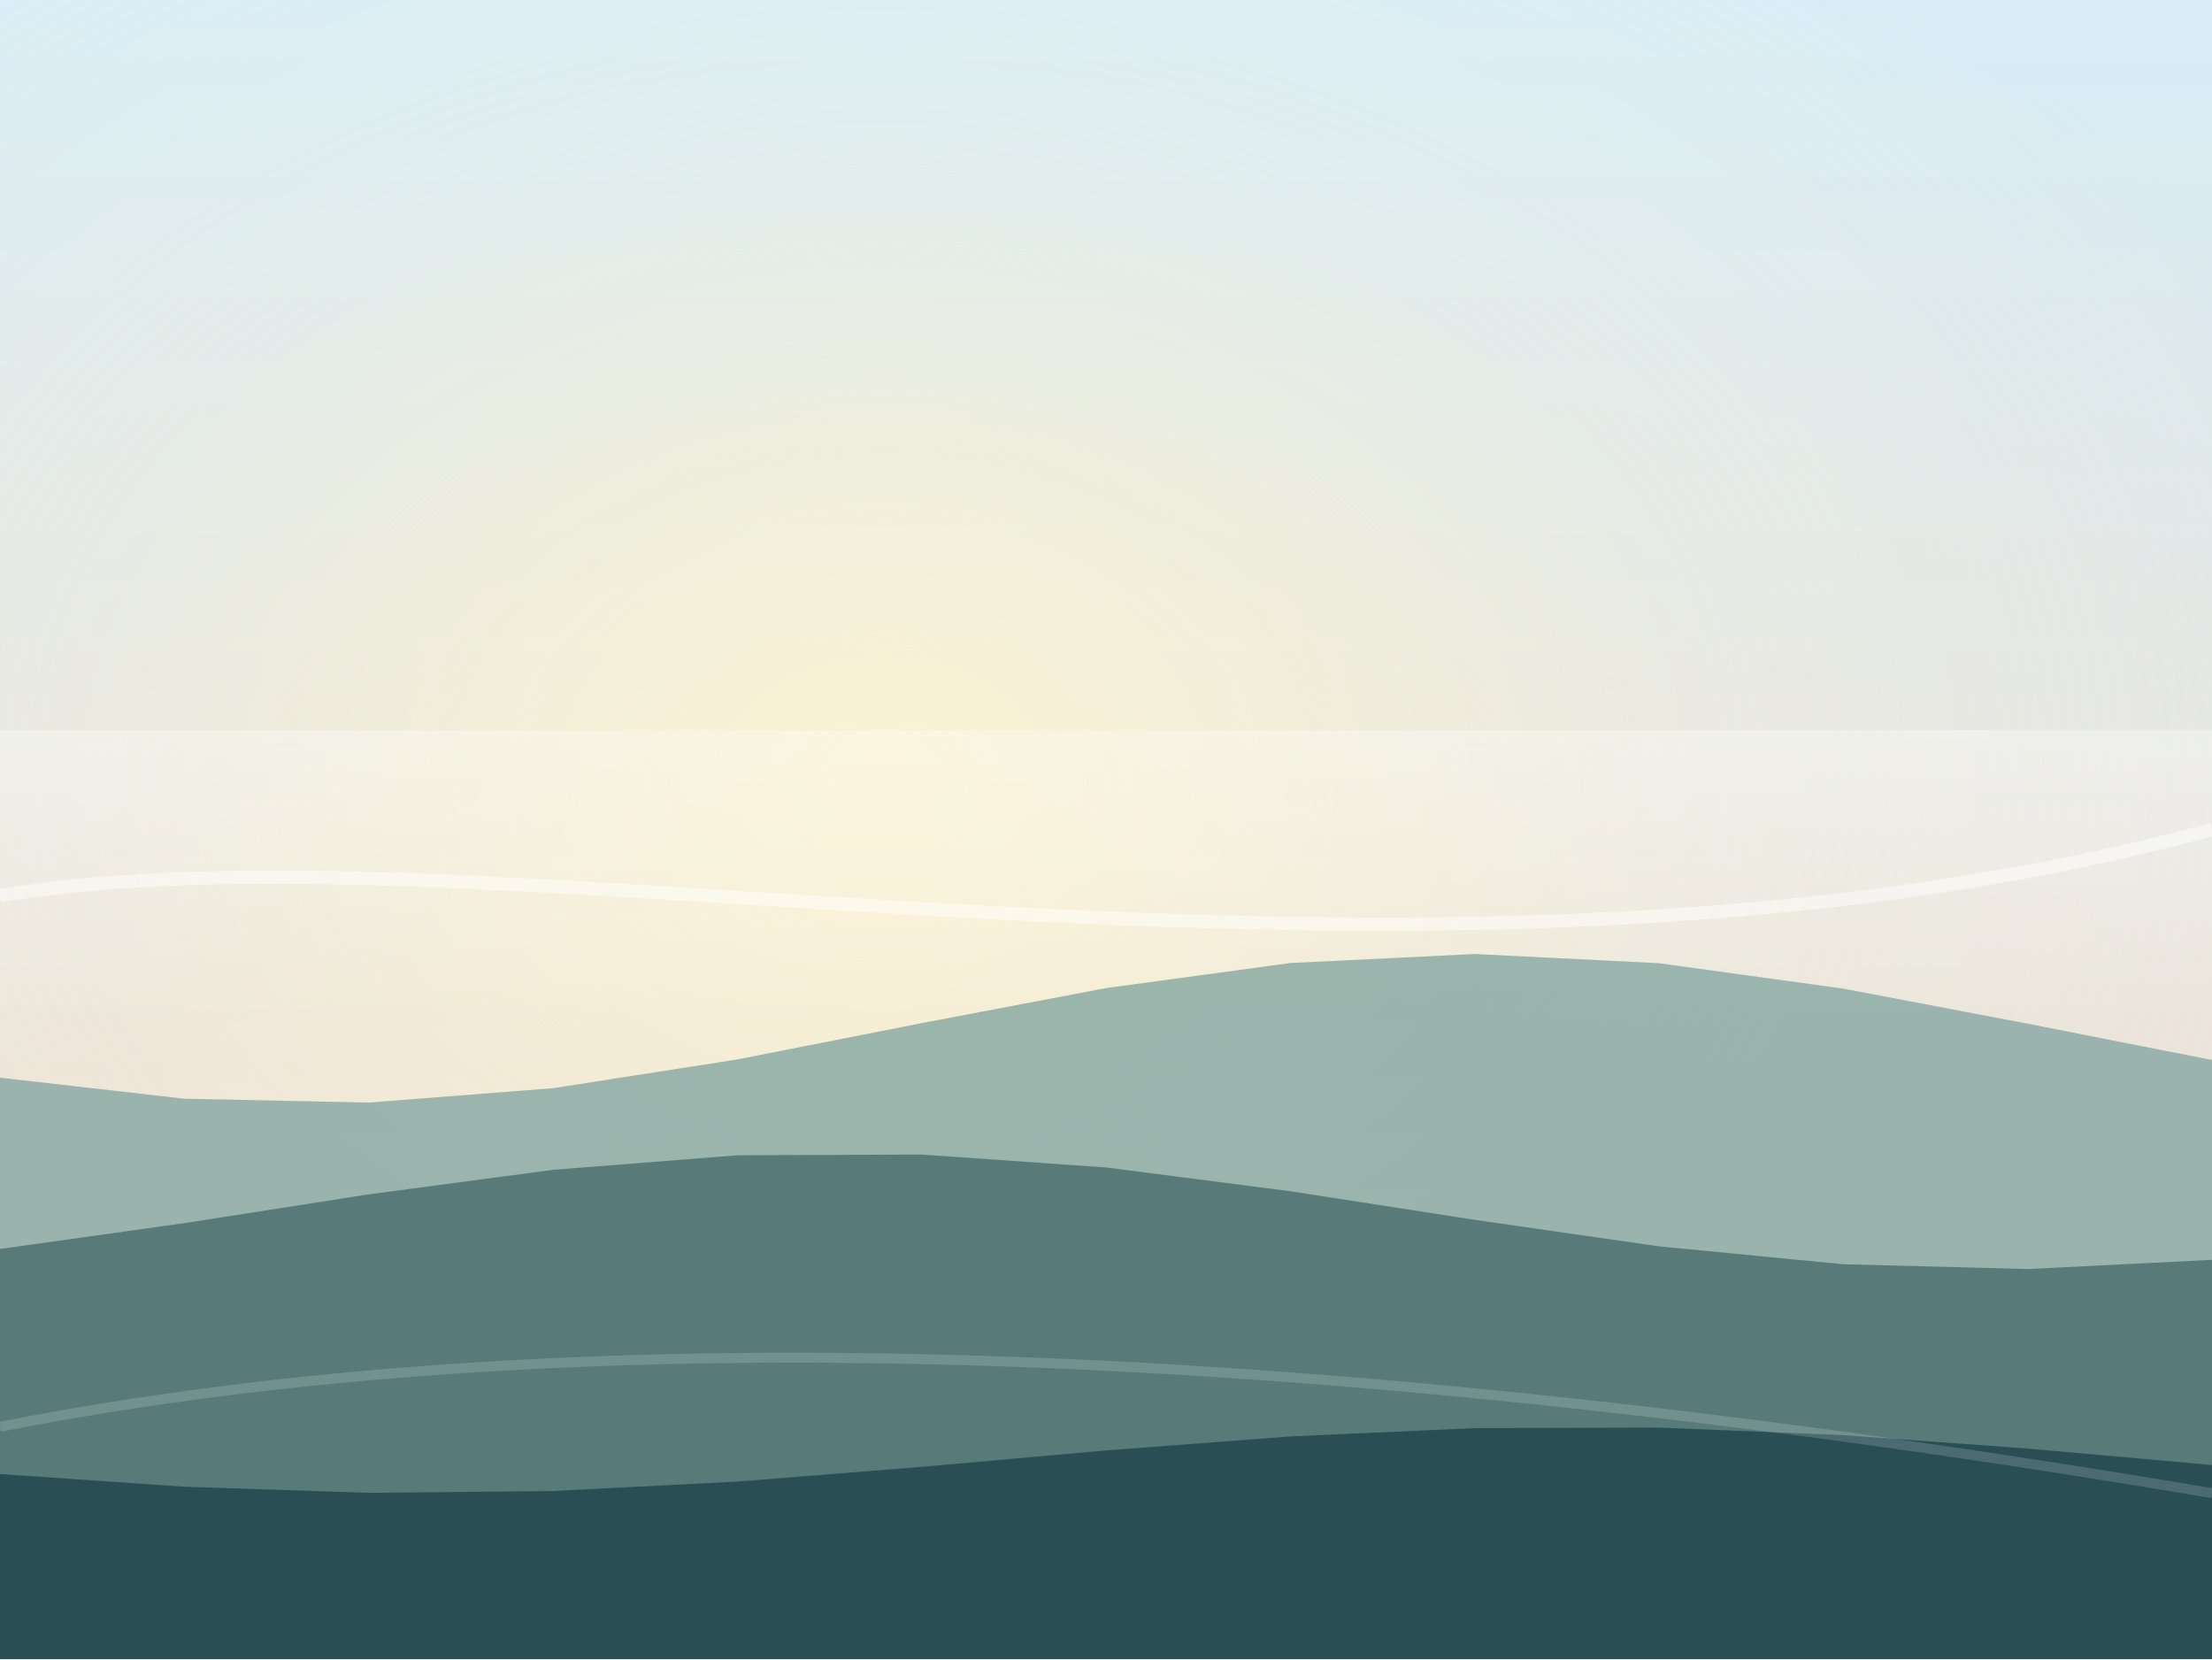
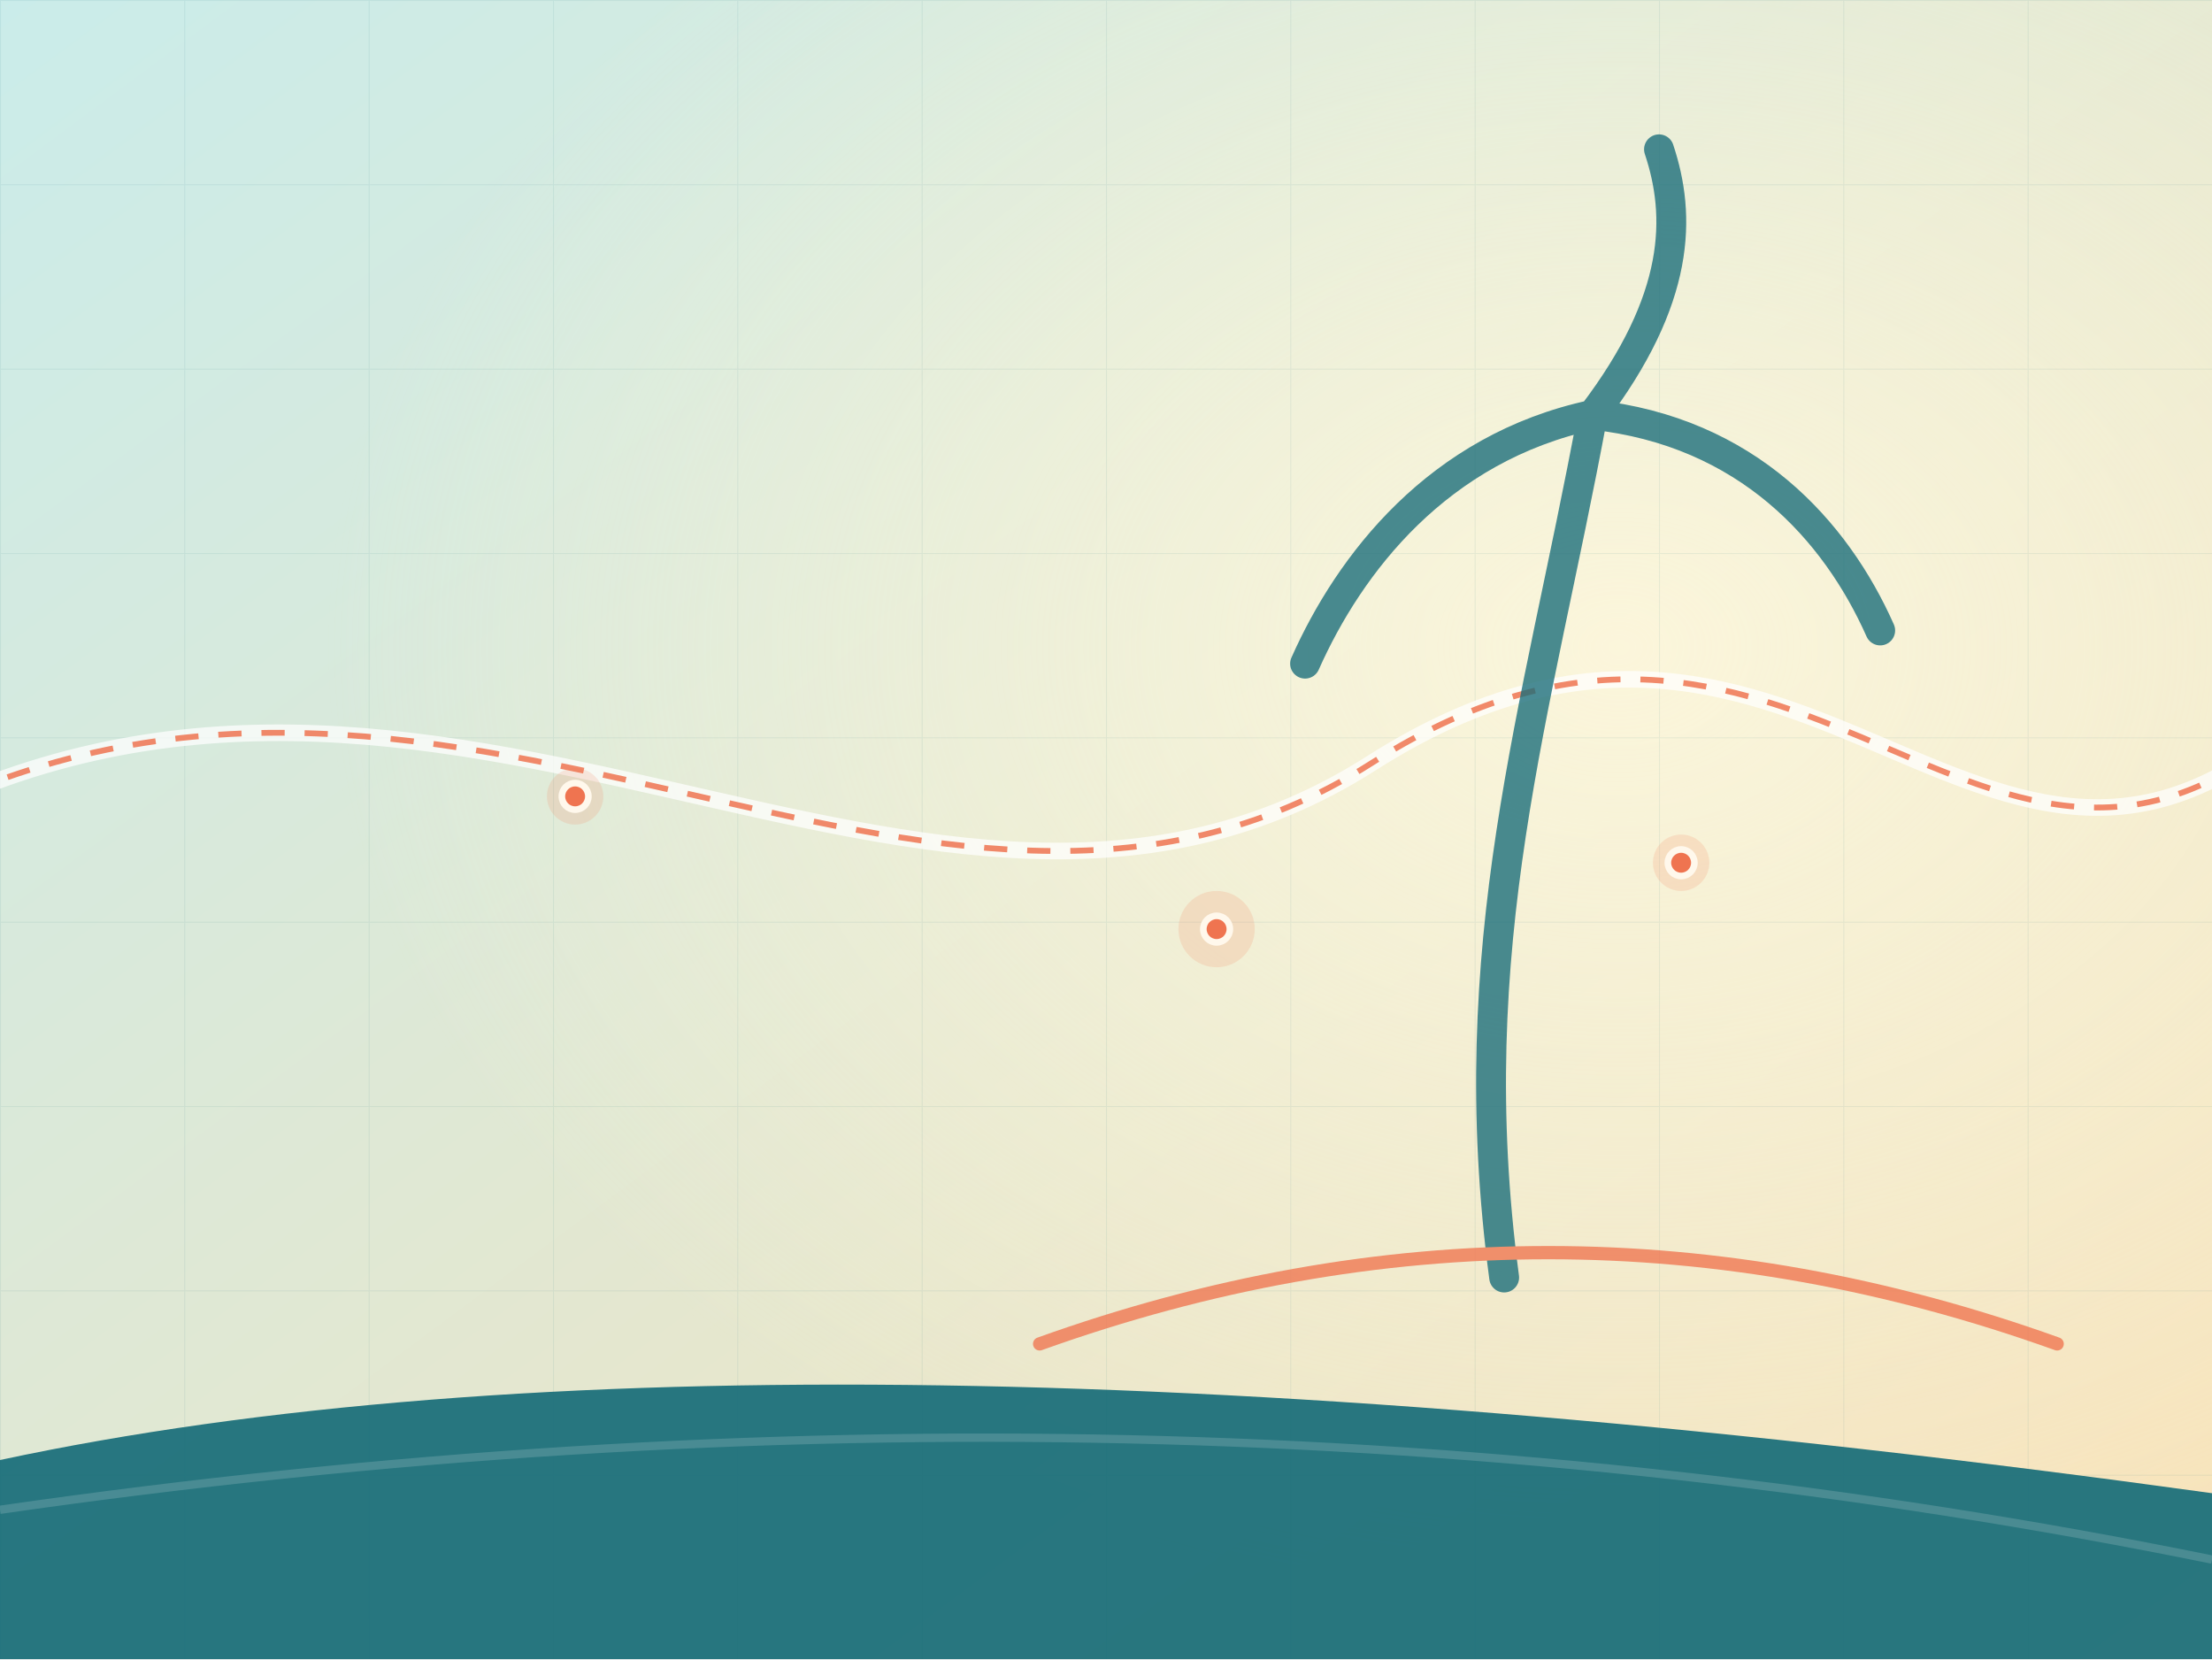
- <svg xmlns="http://www.w3.org/2000/svg" viewBox="0 0 1200 900" width="1200" height="900" role="img" aria-label="여행 사진 자리표시자">
+ <svg xmlns="http://www.w3.org/2000/svg" viewBox="0 0 1200 900" width="1200" height="900" role="img" aria-label="여행 기록 일러스트레이션">
  <defs>
-     <linearGradient id="sky" x1="0" y1="0" x2="0" y2="1">
-       <stop offset="0%" stop-color="#d8edf7" />
-       <stop offset="100%" stop-color="#f6dfcc" />
+     <linearGradient id="sky" x1="0" y1="0" x2="1" y2="1">
+       <stop offset="0%" stop-color="#caecea" />
+       <stop offset="100%" stop-color="#fae3b9" />
    </linearGradient>
-     <radialGradient id="glow" cx="40%" cy="47%" r="68%">
-       <stop offset="0%" stop-color="#fff5cf" stop-opacity="0.82" />
-       <stop offset="55%" stop-color="#fff5cf" stop-opacity="0.16" />
-       <stop offset="100%" stop-color="#fff5cf" stop-opacity="0" />
+     <radialGradient id="light" cx="73%" cy="39%" r="58%">
+       <stop offset="0%" stop-color="#fff8dd" stop-opacity="0.86" />
+       <stop offset="100%" stop-color="#fff8dd" stop-opacity="0" />
    </radialGradient>
-     <linearGradient id="haze" x1="0" y1="0" x2="0" y2="1">
-       <stop offset="0%" stop-color="#ffffff" stop-opacity="0.3" />
-       <stop offset="100%" stop-color="#ffffff" stop-opacity="0" />
-     </linearGradient>
+     <pattern id="grid" width="100" height="100" patternUnits="userSpaceOnUse">
+       <path d="M 100 0 L 0 0 0 100" fill="none" stroke="#176c78" stroke-opacity="0.08" stroke-width="1" />
+     </pattern>
+     <filter id="soft">
+       <feGaussianBlur stdDeviation="12" />
+     </filter>
  </defs>
  <rect width="1200" height="900" fill="url(#sky)" />
-   <rect width="1200" height="900" fill="url(#glow)" />
-   <rect y="396.0" width="1200" height="162.0" fill="url(#haze)" />
-   <path d="M0 486.0 C 264.0 441.0, 768.0 567.0, 1200 450.0" fill="none" stroke="#ffffff" stroke-opacity="0.48" stroke-width="7.2" />
-   <polygon points="0.0,584.6 100.0,596.0 200.0,598.1 300.0,590.3 400.0,574.7 500.0,555.0 600.0,536.0 700.0,522.4 800.0,517.5 900.0,522.5 1000.0,536.3 1100.0,555.3 1200.0,575.0 1200,900 0,900" fill="#88a8a3" opacity="0.82" />
-   <polygon points="0.0,677.5 100.0,663.5 200.0,647.9 300.0,634.6 400.0,626.7 500.0,626.3 600.0,633.3 700.0,646.2 800.0,661.7 900.0,676.1 1000.0,685.8 1100.0,688.4 1200.0,683.4 1200,900 0,900" fill="#587b79" />
-   <polygon points="0.0,799.6 100.0,806.5 200.0,809.8 300.0,808.8 400.0,803.7 500.0,795.7 600.0,786.8 700.0,779.2 800.0,774.7 900.0,774.4 1000.0,778.5 1100.0,785.8 1200.0,794.7 1200,900 0,900" fill="#294f55" />
-   <path d="M0 774.0 Q 456.0 684.0 1200 810.0" fill="none" stroke="#ffffff" stroke-opacity="0.16" stroke-width="5.4" />
+   <rect width="1200" height="900" fill="url(#light)" />
+   <rect width="1200" height="900" fill="url(#grid)" />
+   <path d="M -60 450 C 240 288, 504 567, 744 414 S 1080 558, 1260 378" fill="none" stroke="#ffffff" stroke-opacity="0.72" stroke-width="9" />
+   <path d="M -60 450 C 240 288, 504 567, 744 414 S 1080 558, 1260 378" fill="none" stroke="#ef7450" stroke-opacity="0.84" stroke-width="3.15" stroke-dasharray="12.6 10.8" />
+   <g transform="translate(816 225)" fill="none" stroke="#176c78" stroke-width="16.2" stroke-linecap="round" opacity="0.78">
+     <path d="M0 468C-24 288 18 162 48 0" />
+     <path d="M48 0C-36 18 -84 81 -108 135M48 0C132 9 180 63 204 117M48 0C96 -63 96 -108 84 -144" />
+     <path d="M-252 504Q24 405 300 504" stroke="#ef7450" stroke-width="7.2" />
+   </g>
+   <g transform="translate(312 432)">
+     <circle r="15.3" fill="#ef7450" fill-opacity="0.16" />
+     <circle r="7.2" fill="#ef7450" stroke="#fff8ec" stroke-width="3.6" />
+   </g>
+   <g transform="translate(660 504)">
+     <circle r="20.7" fill="#ef7450" fill-opacity="0.16" />
+     <circle r="7.2" fill="#ef7450" stroke="#fff8ec" stroke-width="3.6" />
+   </g>
+   <g transform="translate(912 468)">
+     <circle r="15.3" fill="#ef7450" fill-opacity="0.16" />
+     <circle r="7.2" fill="#ef7450" stroke="#fff8ec" stroke-width="3.6" />
+   </g>
+   <path d="M0 792 Q 420 702 1200 810 V900 H0Z" fill="#176c78" opacity="0.92" />
+   <path d="M0 819 Q 624 729 1200 846" fill="none" stroke="#fff" stroke-opacity="0.16" stroke-width="4.5" />
</svg>
